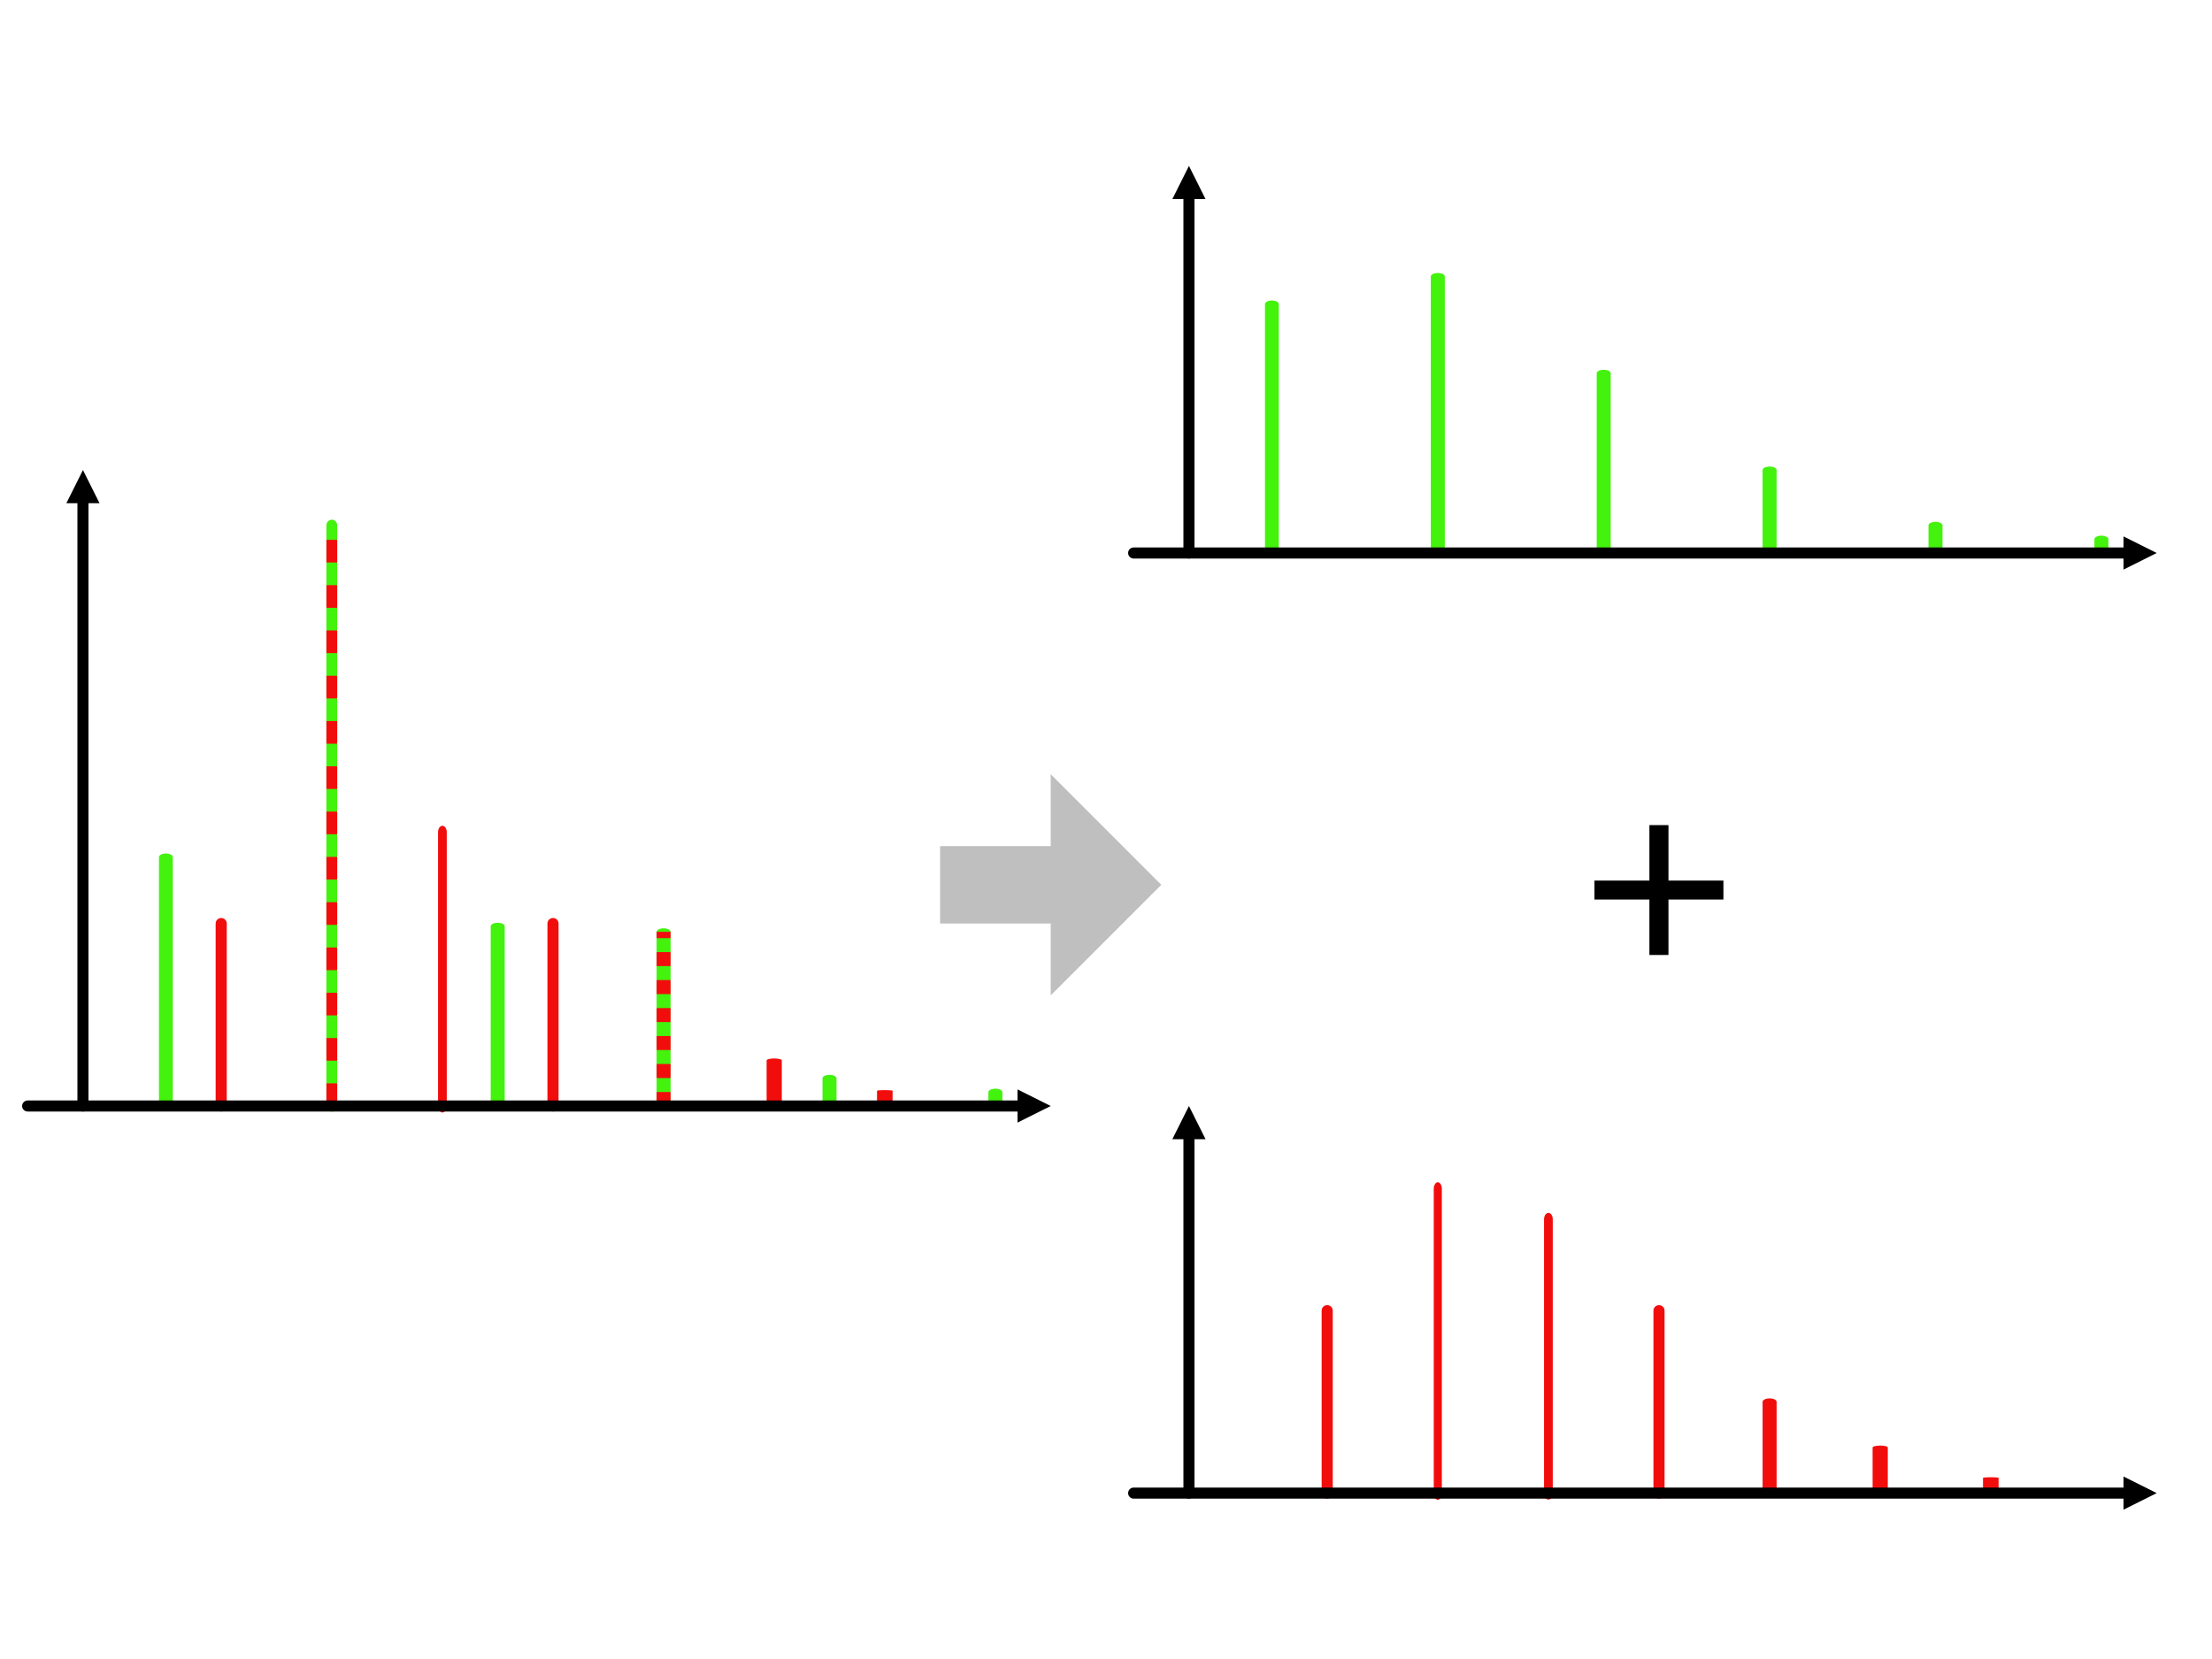
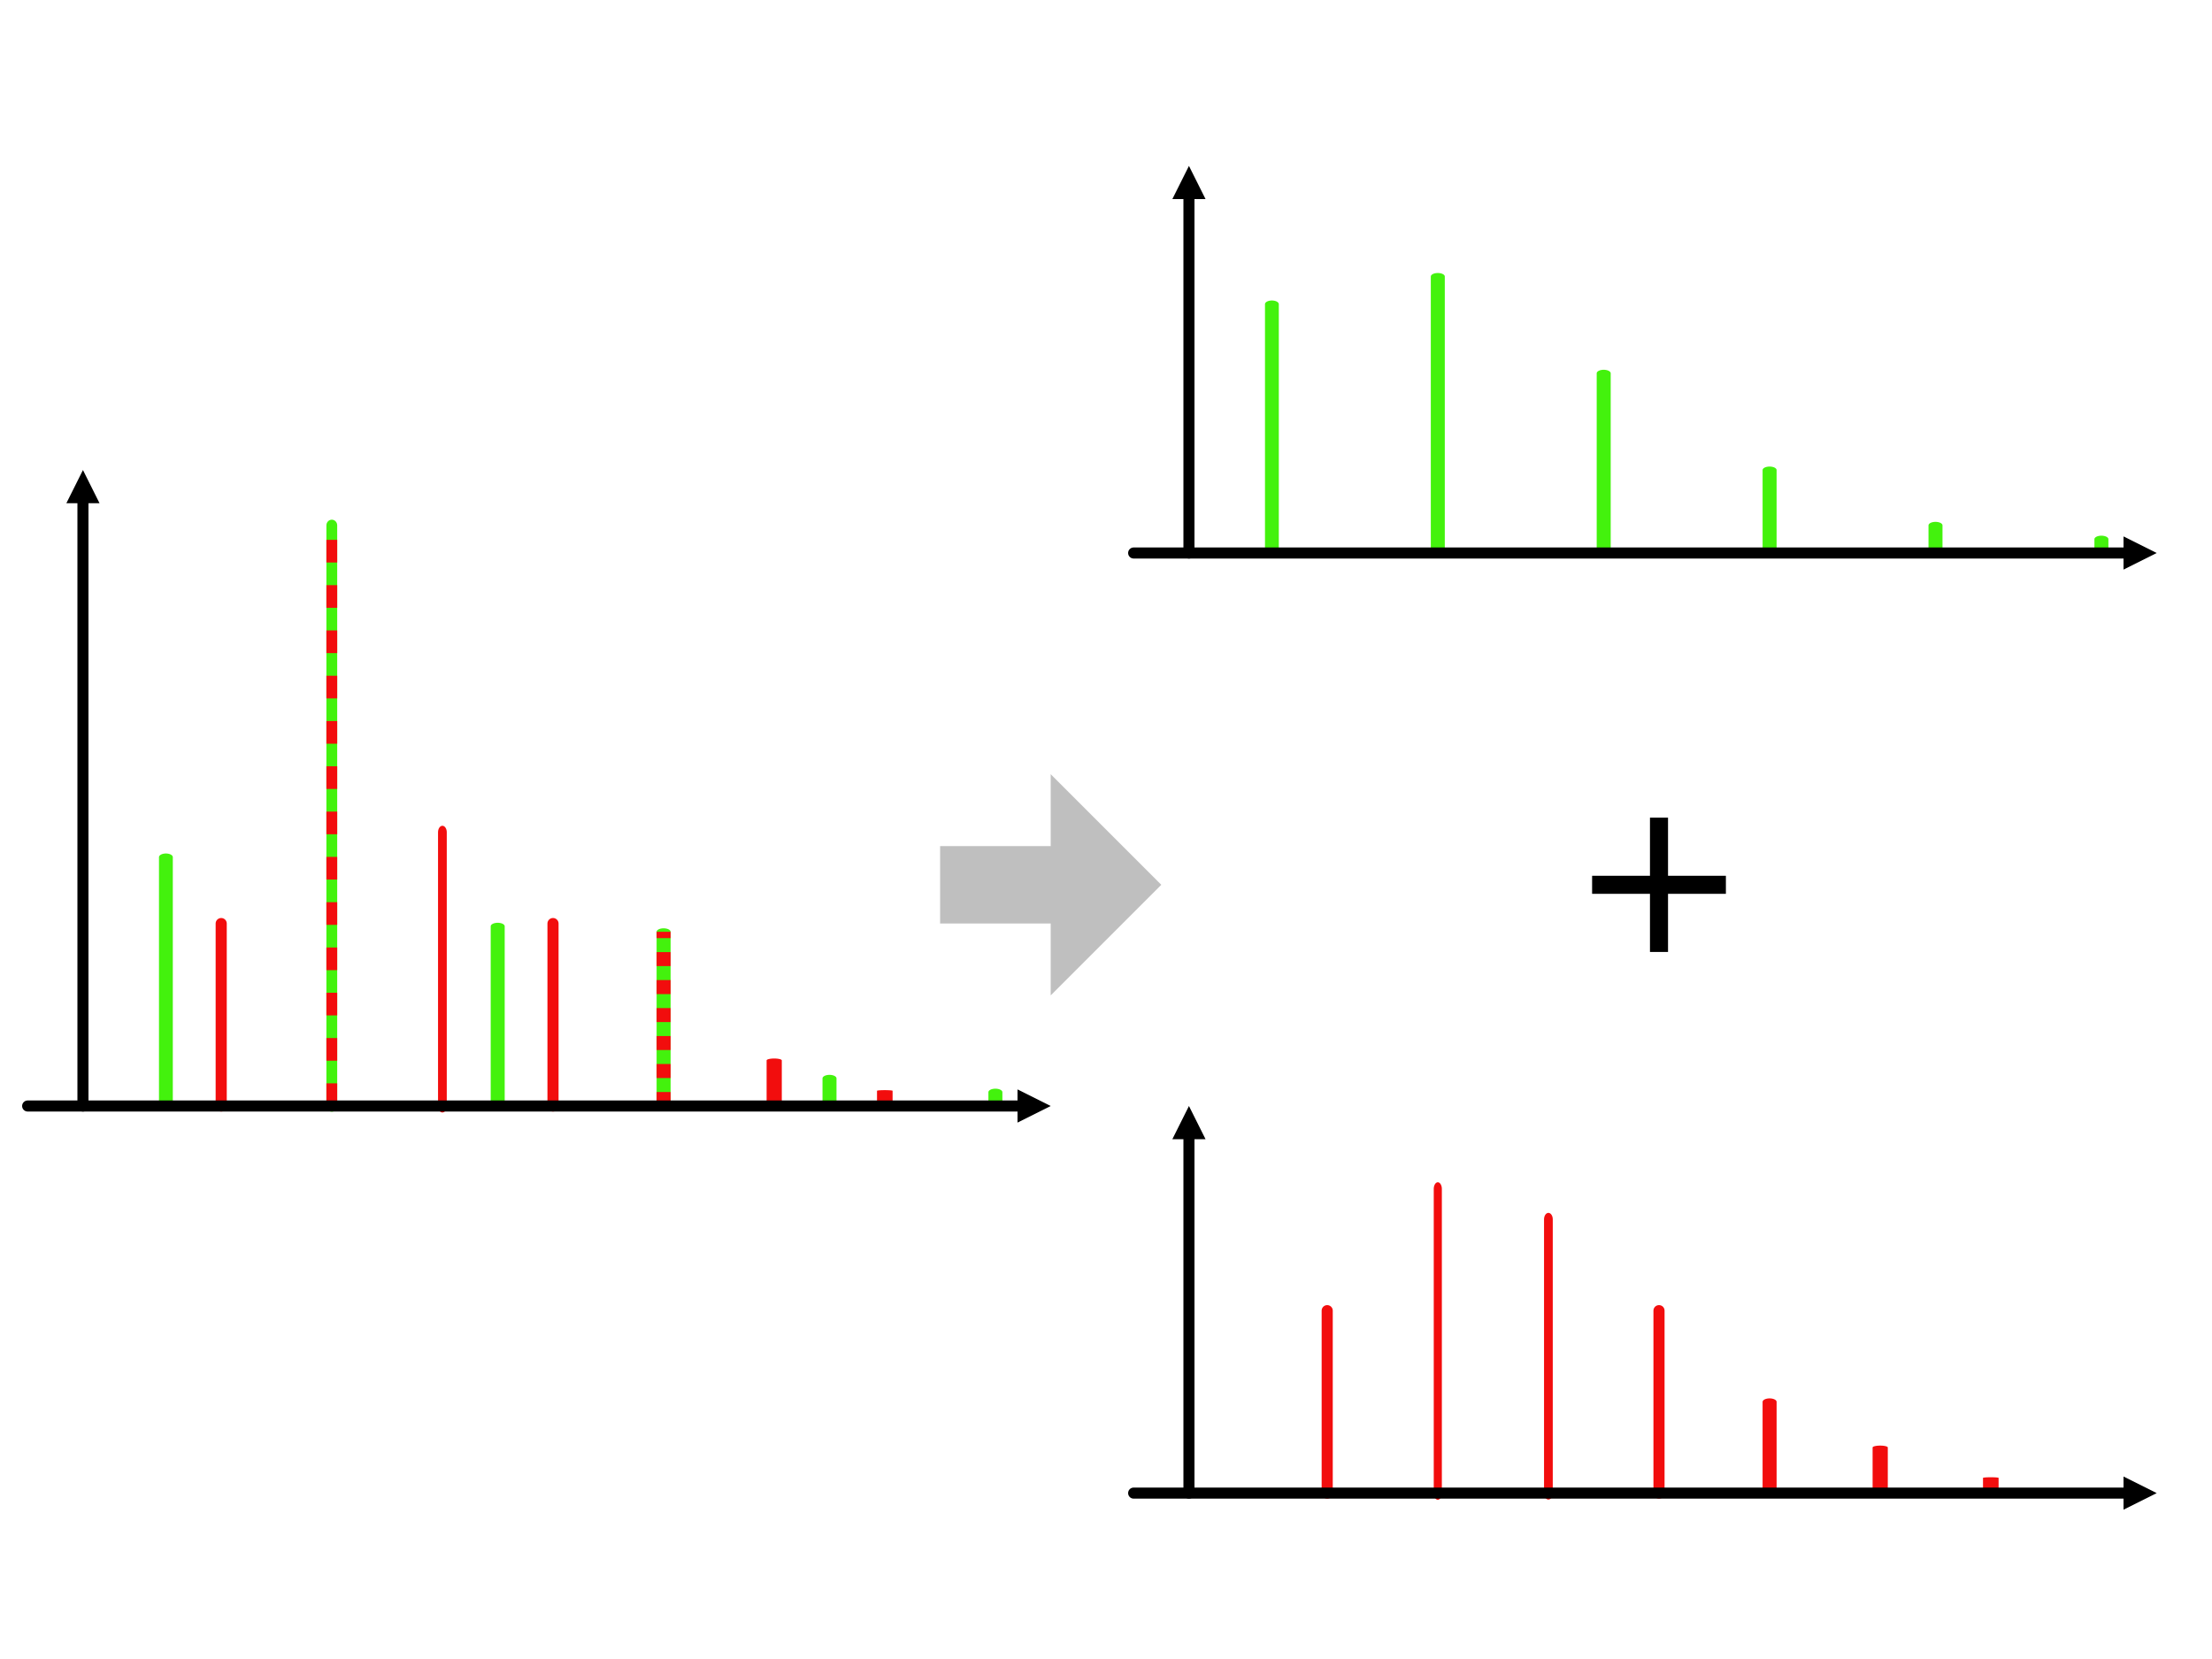
<svg xmlns="http://www.w3.org/2000/svg" width="100%" height="100%" viewBox="0 0 800 600" version="1.1" xml:space="preserve" style="fill-rule:evenodd;clip-rule:evenodd;stroke-linecap:round;stroke-linejoin:round;stroke-miterlimit:1.5;">
  <g transform="matrix(1,0,0,1,-20,0)">
    <g transform="matrix(1,0,0,0.529412,-560,241.176)">
      <path d="M640,300L640,130" style="fill:none;stroke:rgb(67,242,13);stroke-width:5px;" />
    </g>
    <g transform="matrix(1,0,0,1.05,-560,85)">
      <path d="M700,300L700,100" style="fill:none;stroke:rgb(67,242,13);stroke-width:3.9px;" />
    </g>
    <g transform="matrix(1,0,0,1.05,-560,85)">
      <path d="M700,300L700,100" style="fill:none;stroke:rgb(242,13,13);stroke-width:3.9px;stroke-linecap:butt;stroke-dasharray:7.8,7.8,0,0;" />
    </g>
    <g transform="matrix(1,0,0,0.5,-560,250)">
      <path d="M760,300L760,170" style="fill:none;stroke:rgb(67,242,13);stroke-width:5.06px;" />
    </g>
    <g transform="matrix(1,0,0,0.5,-560,250)">
      <path d="M820,300L820,174" style="fill:none;stroke:rgb(67,242,13);stroke-width:5.06px;" />
    </g>
    <g transform="matrix(1,0,0,0.5,-560,250)">
      <path d="M820,300L820,174" style="fill:none;stroke:rgb(242,13,13);stroke-width:5.06px;stroke-linecap:butt;stroke-dasharray:10.12,10.12,0,0;" />
    </g>
    <g transform="matrix(1,0,0,0.5,-560,250)">
      <path d="M880,300L880,280" style="fill:none;stroke:rgb(67,242,13);stroke-width:5.06px;" />
    </g>
    <g transform="matrix(1,0,0,0.5,-560,250)">
      <path d="M940,300L940,290" style="fill:none;stroke:rgb(67,242,13);stroke-width:5.06px;" />
    </g>
    <g transform="matrix(0.666667,0,0,0.66,6.66667,4)">
      <path d="M140,600L140,500" style="fill:none;stroke:rgb(242,13,13);stroke-width:6.03px;" />
    </g>
    <g transform="matrix(0.666667,0,0,0.99,86.6667,-194)">
      <path d="M140,600L140,500" style="fill:none;stroke:rgb(242,13,13);stroke-width:4.74px;" />
    </g>
    <g transform="matrix(0.666667,0,0,0.66,126.667,4)">
      <path d="M140,600L140,500" style="fill:none;stroke:rgb(242,13,13);stroke-width:6.03px;" />
    </g>
    <g transform="matrix(0.666667,0,0,0.165,206.667,301)">
      <path d="M140,600L140,500" style="fill:none;stroke:rgb(242,13,13);stroke-width:8.24px;" />
    </g>
    <g transform="matrix(0.666667,0,0,0.055,246.667,367)">
      <path d="M140,600L140,500" style="fill:none;stroke:rgb(242,13,13);stroke-width:8.46px;" />
    </g>
  </g>
  <g transform="matrix(1,0,0,1,-40,100)">
    <g transform="matrix(1.02778,0,0,1,-21.9444,0)">
      <g transform="matrix(0.972973,-0,-0,1,60.2703,-100)">
        <path d="M368,394L380,400L368,406L368,394Z" />
        <path d="M10,400L370.4,400" style="fill:none;stroke:black;stroke-width:4px;" />
      </g>
    </g>
    <g transform="matrix(1,0,0,1,-30,0)">
      <g transform="matrix(1,-0,-0,1,70,-100)">
        <path d="M24,182L30,170L36,182L24,182Z" />
        <path d="M30,400L30,179.6" style="fill:none;stroke:black;stroke-width:4px;" />
      </g>
    </g>
  </g>
  <g transform="matrix(0.740741,0,0,2,94.0741,-320)">
    <path d="M332,327L332,313L386,313L386,300L440,320L386,340L386,327L332,327Z" style="fill:rgb(191,191,191);" />
  </g>
  <g transform="matrix(1,0,0,0.5,-180,50)">
    <g transform="matrix(1,0,0,1.05882,0,-17.6471)">
      <path d="M640,300L640,130" style="fill:none;stroke:rgb(67,242,13);stroke-width:5px;" />
    </g>
    <path d="M700,300L700,100" style="fill:none;stroke:rgb(67,242,13);stroke-width:5.06px;" />
    <path d="M760,300L760,170" style="fill:none;stroke:rgb(67,242,13);stroke-width:5.06px;" />
    <path d="M820,300L820,240" style="fill:none;stroke:rgb(67,242,13);stroke-width:5.06px;" />
    <path d="M880,300L880,280" style="fill:none;stroke:rgb(67,242,13);stroke-width:5.06px;" />
    <path d="M940,300L940,290" style="fill:none;stroke:rgb(67,242,13);stroke-width:5.06px;" />
  </g>
  <g transform="matrix(1,0,0,1,340,-100)">
    <g transform="matrix(1.02778,0,0,1,-1.94444,0)">
      <g transform="matrix(0.972973,-0,-0,1,-328.919,100)">
        <path d="M768,194L780,200L768,206L768,194Z" />
        <path d="M410,200L770.4,200" style="fill:none;stroke:black;stroke-width:4px;" />
      </g>
    </g>
    <g transform="matrix(1,0,0,1,-10,0)">
      <g transform="matrix(1,-0,-0,1,-330,100)">
        <path d="M424,72L430,60L436,72L424,72Z" />
        <path d="M430,200L430,69.6" style="fill:none;stroke:black;stroke-width:4px;" />
      </g>
    </g>
  </g>
-   <g transform="matrix(1,0,0,1,203.875,87.2526)">
-     <text x="368.094px" y="266.568px" style="font-family:'ArialMT', 'Arial', sans-serif;font-size:96px;">+</text>
+   <g transform="matrix(1,0,0,1,203.875,77.7203)">
+     <g transform="matrix(96,0,0,96,367.325,266.568)">
+       <path d="M0.334,-0.287L0.334,-0.506L0.266,-0.506L0.266,-0.287L0.048,-0.287L0.048,-0.219L0.266,-0.219L0.266,-0L0.334,-0L0.334,-0.219L0.552,-0.219L0.552,-0.287L0.334,-0.287Z" style="fill-rule:nonzero;" />
+     </g>
  </g>
  <g transform="matrix(0.666667,0,0,0.55,386.667,210)">
    <g transform="matrix(1,0,0,1.2,0,-120)">
      <path d="M140,600L140,500" style="fill:none;stroke:rgb(242,13,13);stroke-width:6.03px;" />
    </g>
    <g transform="matrix(1,0,0,2,60,-600)">
      <path d="M140,600L140,500" style="fill:none;stroke:rgb(242,13,13);stroke-width:4.4px;" />
    </g>
    <g transform="matrix(1,0,0,1.8,120,-480)">
      <path d="M140,600L140,500" style="fill:none;stroke:rgb(242,13,13);stroke-width:4.74px;" />
    </g>
    <g transform="matrix(1,0,0,1.2,180,-120)">
      <path d="M140,600L140,500" style="fill:none;stroke:rgb(242,13,13);stroke-width:6.03px;" />
    </g>
    <g transform="matrix(1,0,0,0.6,240,240)">
      <path d="M140,600L140,500" style="fill:none;stroke:rgb(242,13,13);stroke-width:7.6px;" />
    </g>
    <g transform="matrix(1,0,0,0.3,300,420)">
      <path d="M140,600L140,500" style="fill:none;stroke:rgb(242,13,13);stroke-width:8.24px;" />
    </g>
    <g transform="matrix(1,0,0,0.1,360,540)">
      <path d="M140,600L140,500" style="fill:none;stroke:rgb(242,13,13);stroke-width:8.46px;" />
    </g>
  </g>
  <g transform="matrix(1,0,0,1,340,240)">
    <g transform="matrix(1.02778,0,0,1,-1.94444,0)">
      <g transform="matrix(0.972973,-0,-0,1,-328.919,-240)">
        <path d="M768,534L780,540L768,546L768,534Z" />
        <path d="M410,540L770.4,540" style="fill:none;stroke:black;stroke-width:4px;" />
      </g>
    </g>
    <g transform="matrix(1,0,0,1,-10,0)">
      <g transform="matrix(1,-0,-0,1,-330,-240)">
        <path d="M424,412L430,400L436,412L424,412Z" />
        <path d="M430,540L430,409.6" style="fill:none;stroke:black;stroke-width:4px;" />
      </g>
    </g>
  </g>
</svg>
